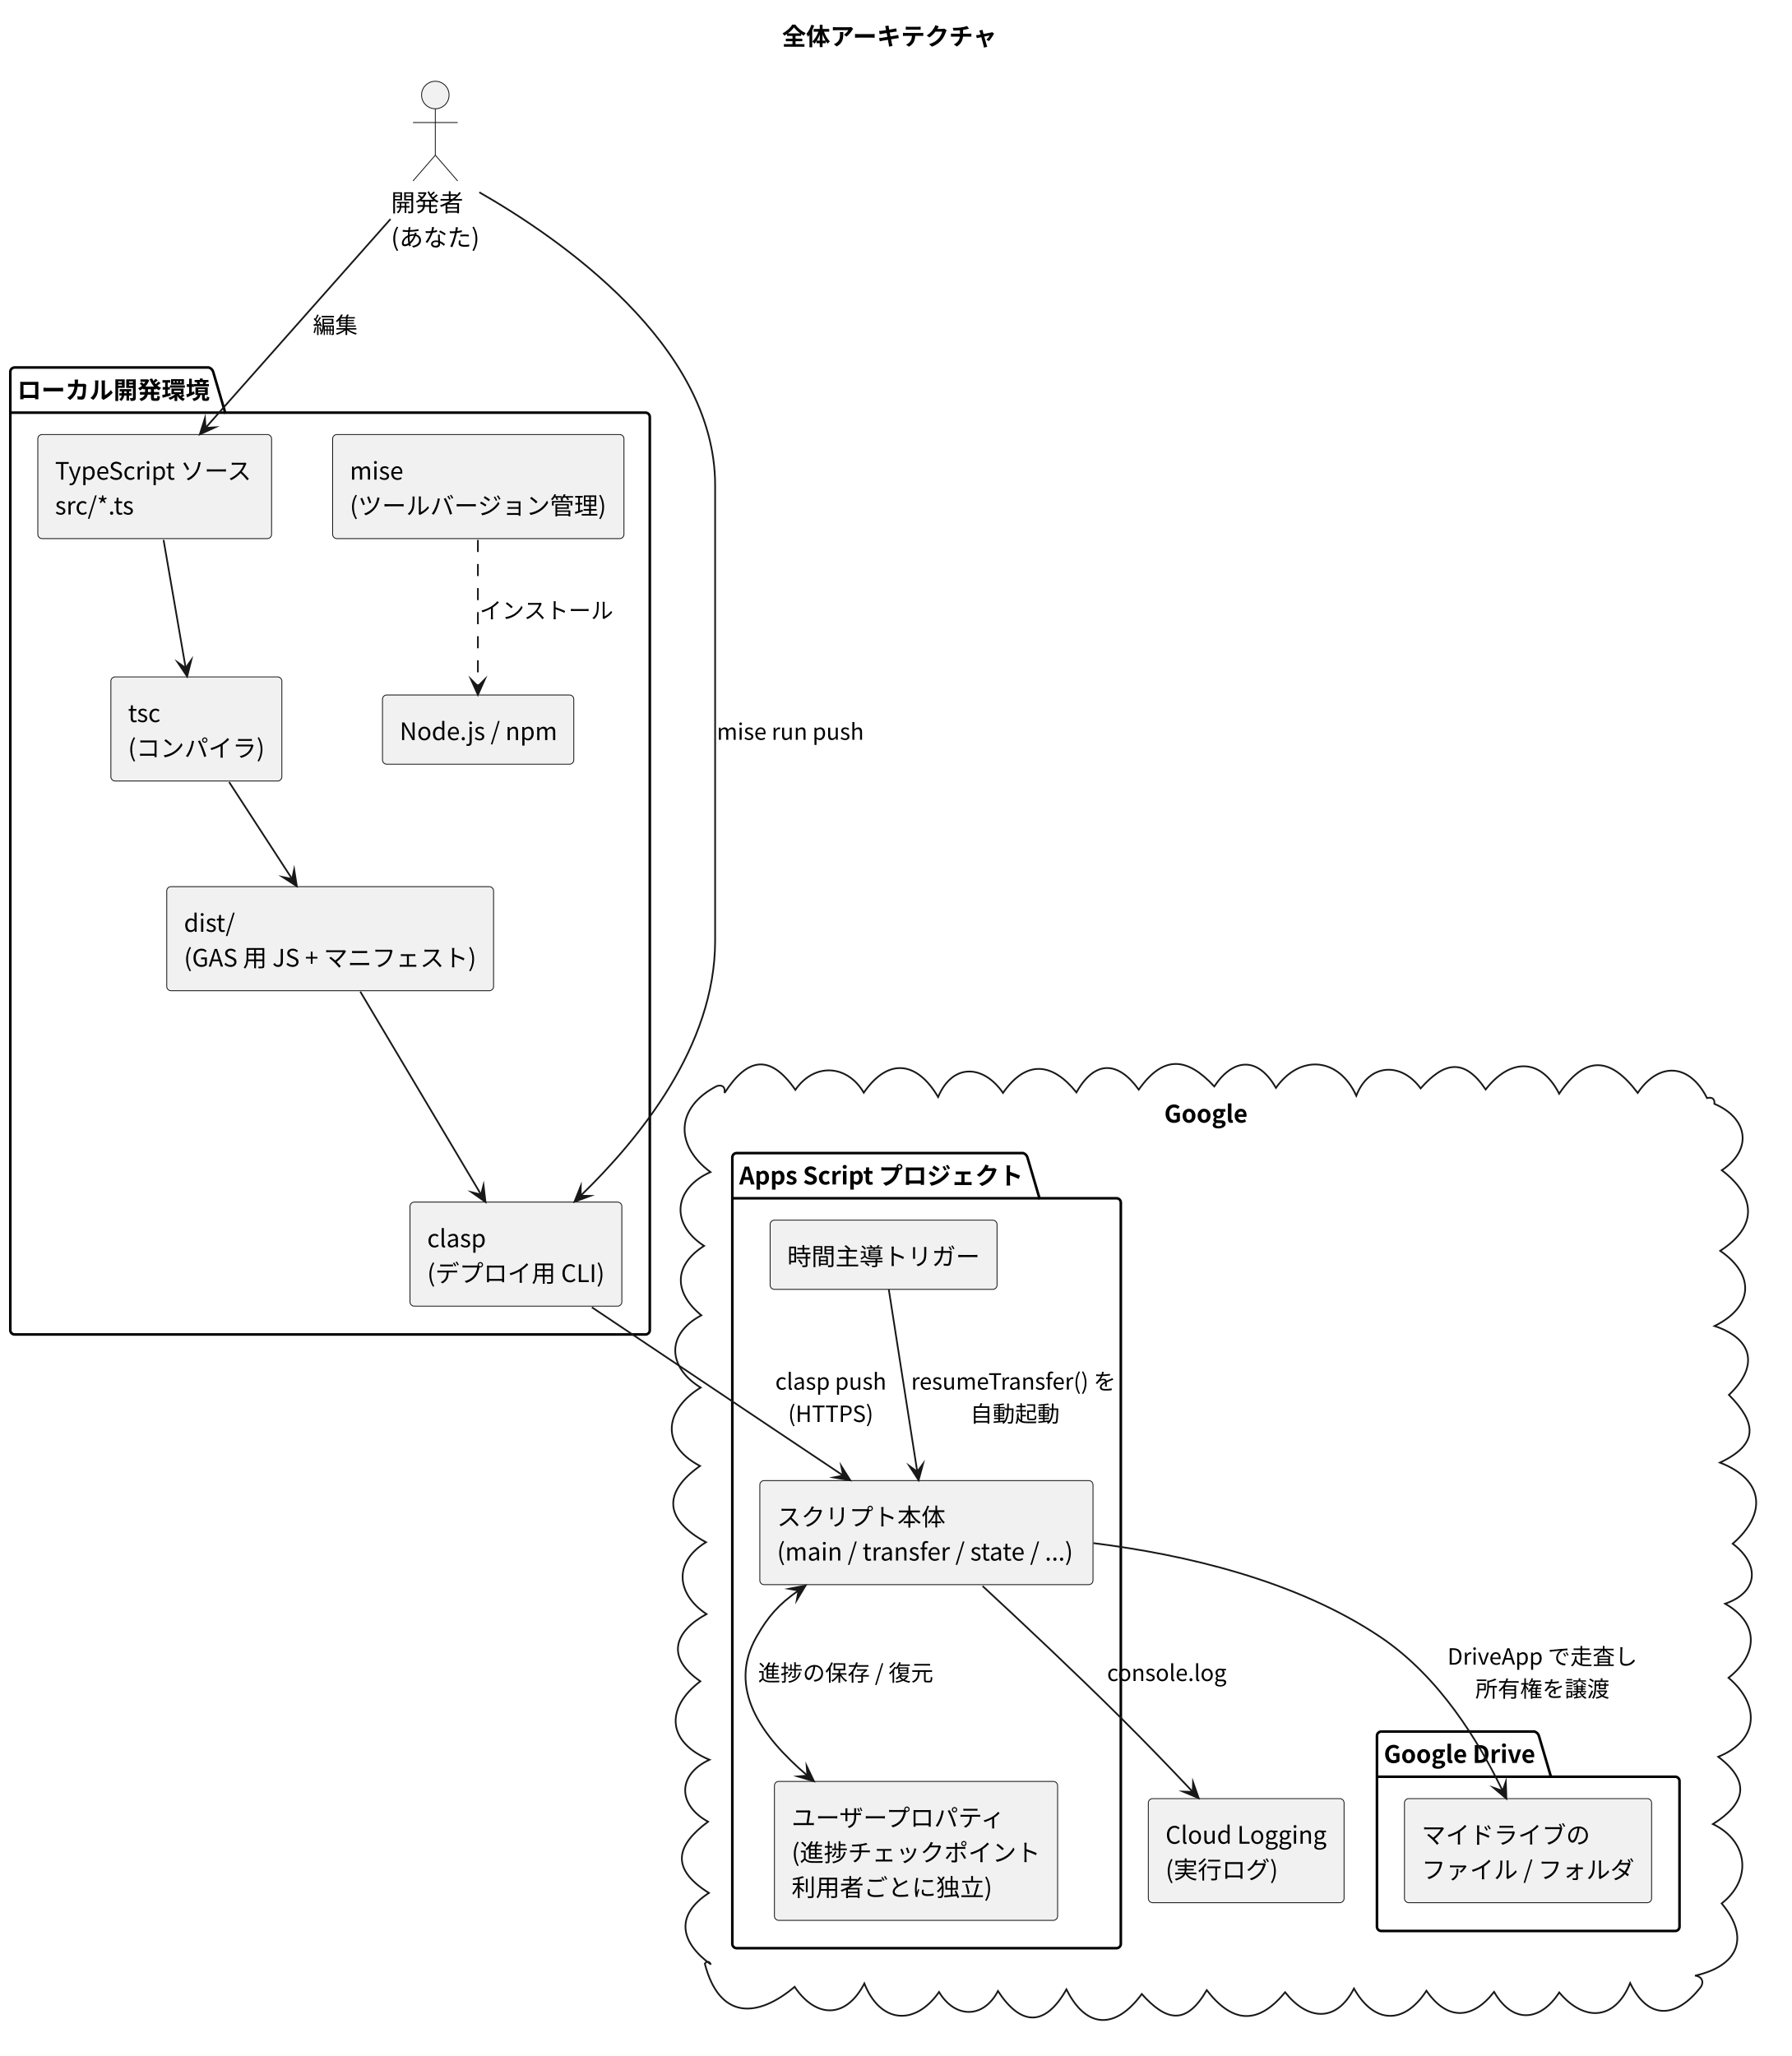
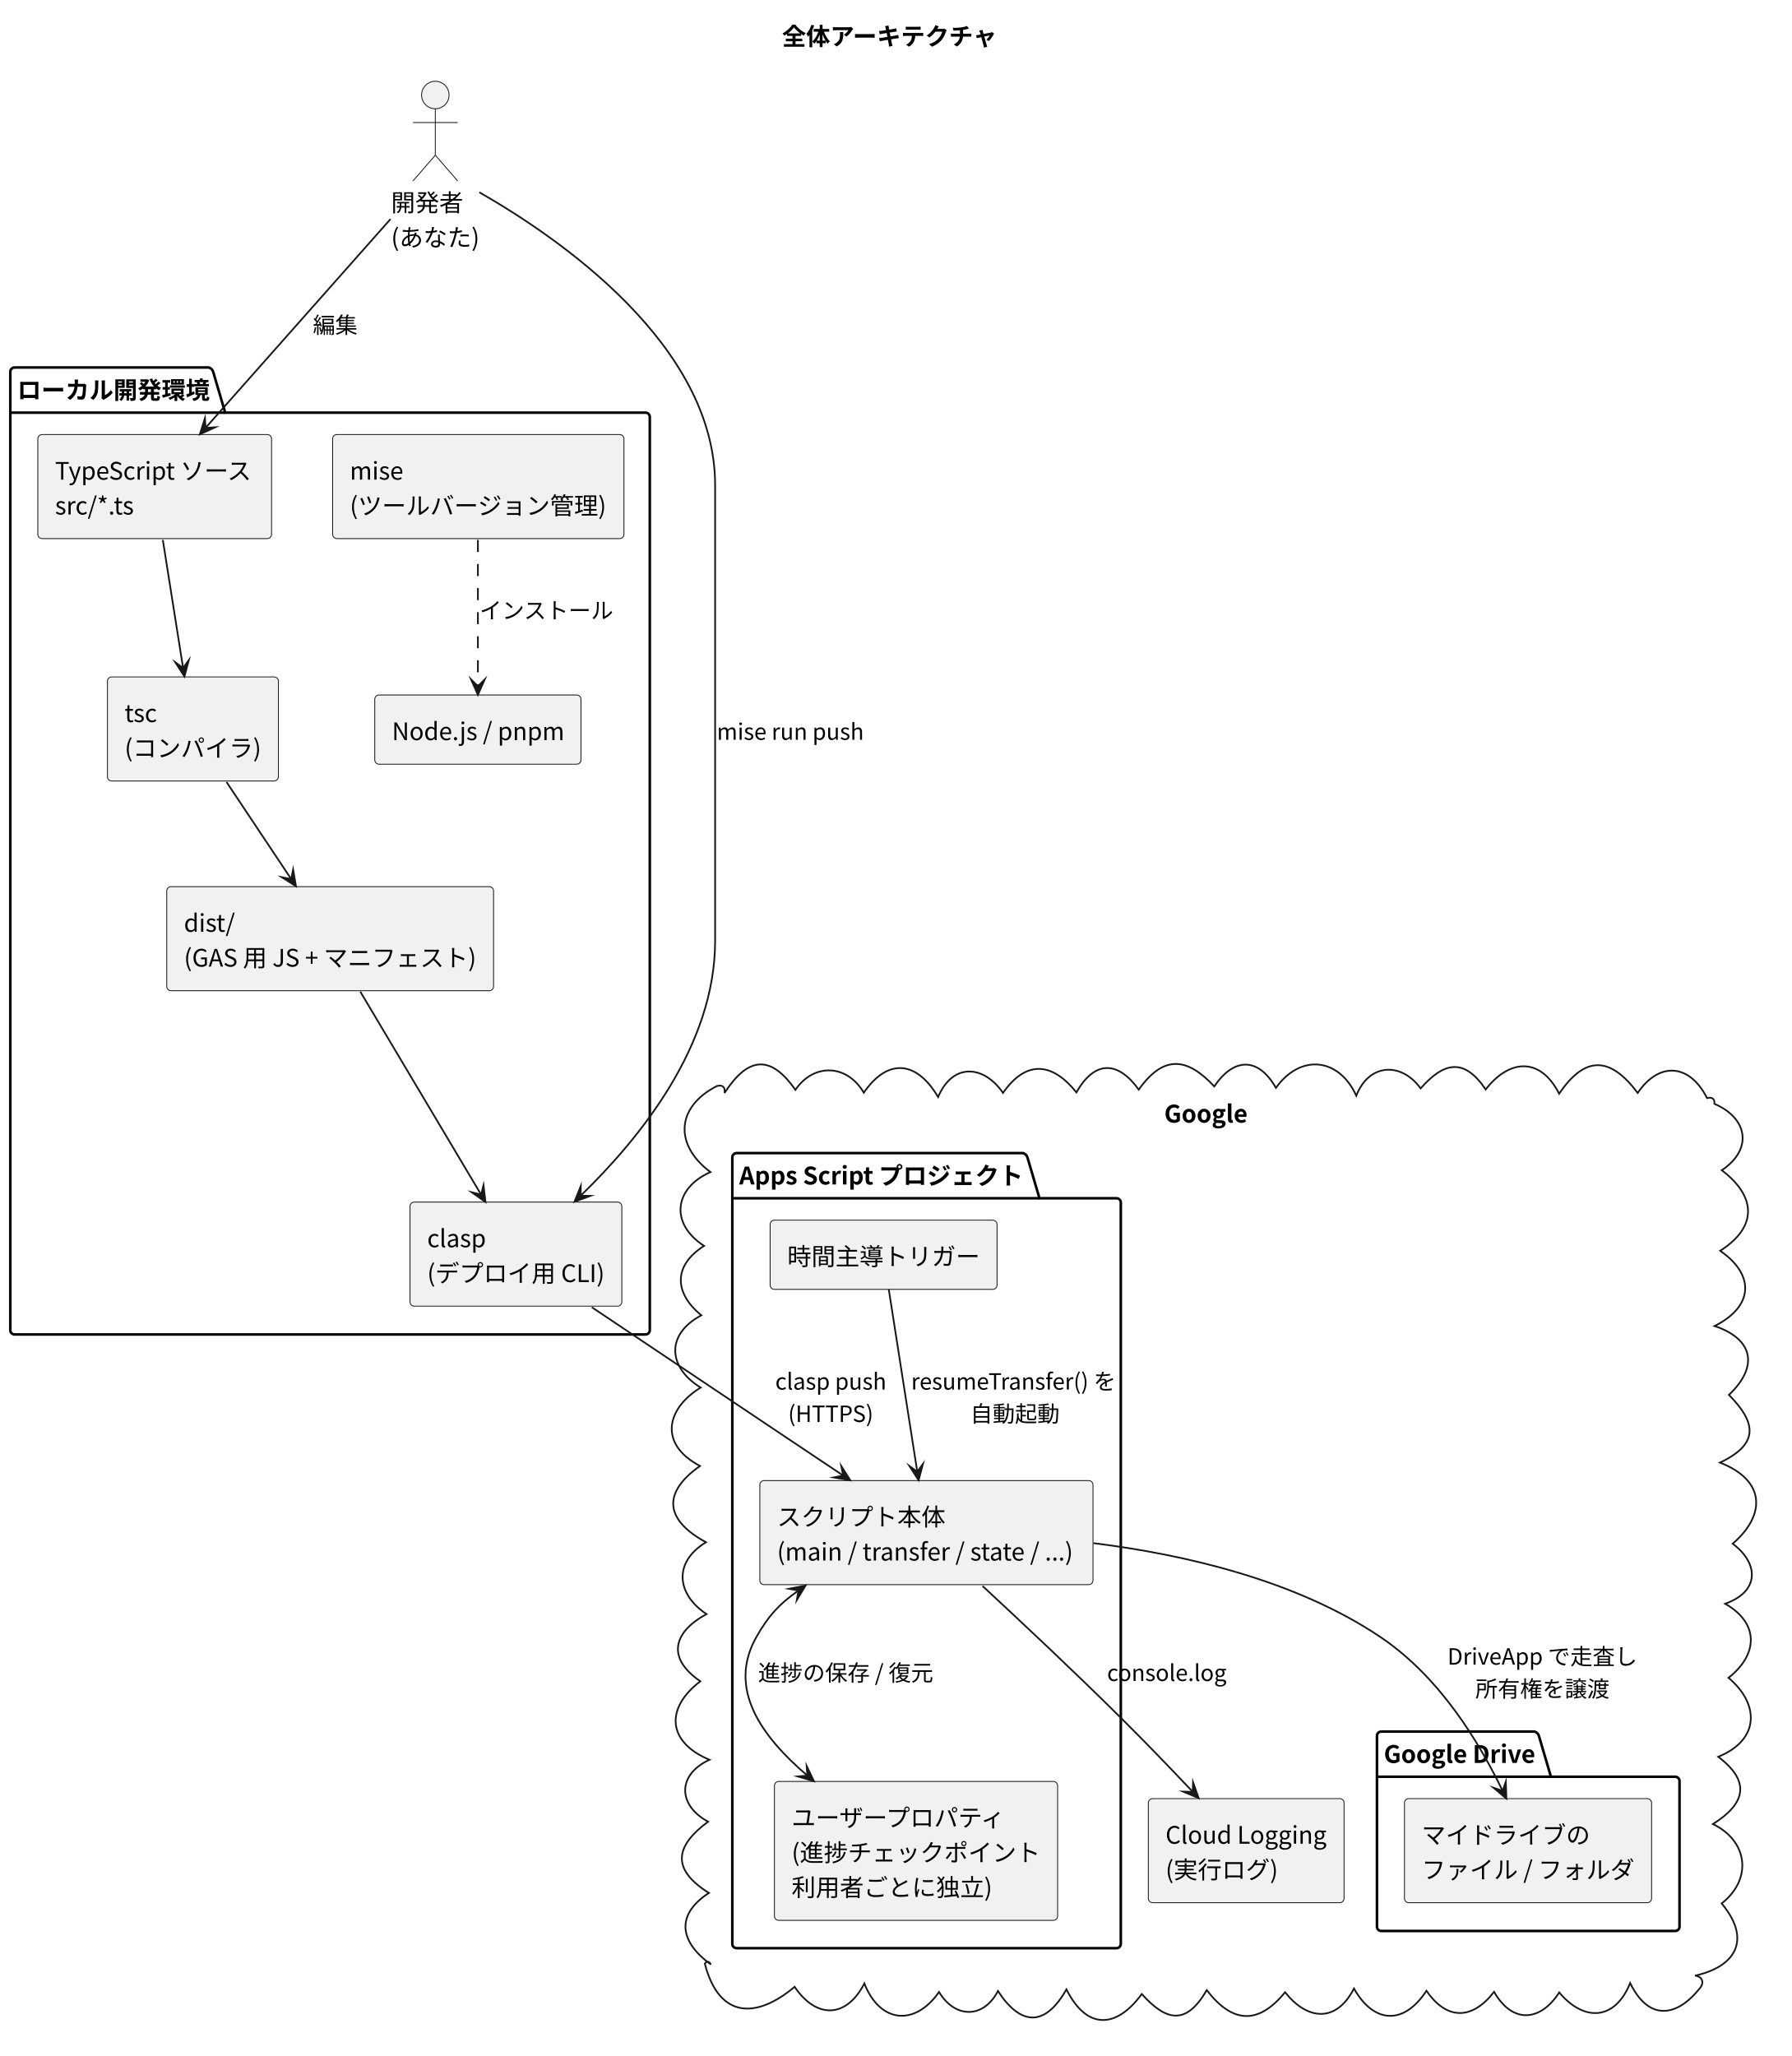
<svg xmlns="http://www.w3.org/2000/svg" contentStyleType="text/css" data-diagram-type="DESCRIPTION" height="1196px" preserveAspectRatio="none" style="width:1042px;height:1196px;background:#FFFFFF;" version="1.1" viewBox="0 0 1042 1196" width="1042px" zoomAndPan="magnify">
  <defs />
  <g>
    <g class="title" data-source-line="1">
      <text fill="#000000" font-family="'Noto Sans CJK JP'" font-size="14" font-weight="700" lengthAdjust="spacing" textLength="125.999" x="454.926" y="26.24">全体アーキテクチャ</text>
    </g>
    <g class="cluster" data-qualified-name="........" data-source-line="8" id="ent0002">
      <path d="M8.5,213.772 L121.499,213.772 A3.75,3.75 0 0 1 123.999,216.272 L131,240.044 L375.5,240.044 A2.5,2.5 0 0 1 378,242.544 L378,773.772 A2.5,2.5 0 0 1 375.5,776.272 L8.5,776.272 A2.5,2.5 0 0 1 6,773.772 L6,216.272 A2.5,2.5 0 0 1 8.5,213.772" fill="none" style="stroke:#000000;stroke-width:1.5;" />
      <line style="stroke:#000000;stroke-width:1.5;" x1="6" x2="131" y1="240.044" y2="240.044" />
      <text fill="#000000" font-family="'Noto Sans CJK JP'" font-size="14" font-weight="700" lengthAdjust="spacing" textLength="111.999" x="10" y="232.012">ローカル開発環境</text>
    </g>
    <g class="cluster" data-qualified-name="Google" data-source-line="22" id="ent0013">
      <path d="M421.459,635.836 C434.561,615.542 447.692,612.491 462.676,633.98 C473.655,618.073 492.835,619.185 502.476,635.627 C516.919,614.734 533.678,617.678 545.706,638.151 C554.374,617.803 572.49,619.733 583.463,635.758 C597.106,616.236 612.278,618.141 626.174,635.466 C636.754,616.753 650.253,616.931 662.425,633.846 C676.759,613.63 690.44,614.869 706.355,631.985 C717.609,615.28 731.796,614.613 742.23,632.827 C756.44,612.874 778.908,615.19 788.978,637.415 C796.292,618.451 815.147,617.631 826.4,633.139 C839.713,618.076 851.488,614.863 864.243,633.761 C877.721,616.351 895.784,614.371 906.994,636.23 C922.3,613.544 936.928,614.829 952.674,635.77 C965.405,617.082 983.13,619.037 993,638.772 C995.765,638.078 997.543,638.989 997.327,642.133 C1016.549,650.343 1019.995,668.382 1001.592,680.747 C1021.366,695.797 1022.84,713.38 1000.673,727.607 C1021.357,741.95 1019.69,760.228 997.406,771.364 C1020.45,779.098 1022.821,795.32 1005.747,811.41 C1021.569,827.501 1023.61,839.866 1000.542,850.821 C1026.517,860.894 1027.851,880.732 1007.938,897.999 C1023.299,909.508 1023.654,925.852 1003.553,932.908 C1023.812,944.487 1022.44,962.736 1005.502,975.998 C1023.684,991.311 1023.688,1012.133 999.53,1021.943 C1018.892,1036.633 1015.04,1049.395 996.435,1061.084 C1016.904,1070.981 1019.508,1093.122 1001.524,1107.258 C1018.824,1127.961 1010.196,1143.901 986,1149.272 C989.834,1149.573 991.559,1152.805 989.24,1156.048 C975.806,1173.273 959.334,1176.177 948.287,1153.592 C939.28,1175.738 921.183,1175.948 907.031,1159.024 C896.029,1176.1 879.824,1177.366 869.138,1158.689 C856.552,1174.872 841.822,1175.543 829.785,1158.047 C816.809,1177.966 799.361,1177.486 787.623,1156.762 C777.033,1177.274 760.104,1174.846 747.564,1158.905 C731.701,1178.232 716.828,1176.884 701.985,1157.698 C689.961,1178.398 678.387,1175.752 664.194,1159.945 C649.492,1179.987 632.349,1181.132 620.357,1157.241 C608.009,1179.07 593.904,1178.719 580.523,1158.212 C571.938,1174.633 555.359,1174.013 546.256,1158.773 C532.145,1178.855 511.978,1176.976 502.804,1153.812 C492.195,1174.376 474.732,1174.282 462.247,1155.759 C440.611,1173.989 418.477,1175.019 410,1142.272 C411.354,1140.541 412.631,1140.969 413.514,1142.743 C396.368,1130.4 391.866,1114.516 412.385,1101.151 C390.356,1087.352 392.643,1073.975 411.897,1059.69 C394.255,1050.1 393.769,1032.44 412.707,1023.673 C387.976,1013.354 386.969,993.595 407.394,978.02 C387.213,964.172 392.072,949.194 410.981,938.934 C393.678,927.434 391.39,908.902 410.678,897.136 C387.565,884.589 384.386,868.918 407.193,852.766 C383.06,840.07 387.52,819.475 407.59,807.165 C388.68,795.6 386.945,776.321 407.982,765.129 C392.187,752.215 391.4,736.325 409.565,724.742 C389.542,711.794 392.048,691.178 413.289,681.81 C392.289,666.172 393.021,644.074 417,631.772 C420.39,630.82 422.009,632.466 421.459,635.836" fill="none" style="stroke:#181818;stroke-width:1;" />
      <text fill="#000000" font-family="'Noto Sans CJK JP'" font-size="14" font-weight="700" lengthAdjust="spacing" textLength="48.468" x="677.266" y="653.012">Google</text>
    </g>
    <g class="cluster" data-qualified-name="Google.Apps Script ......" data-source-line="23" id="ent0014">
      <path d="M428.5,670.772 L595.175,670.772 A3.75,3.75 0 0 1 597.675,673.272 L604.675,697.044 L649.5,697.044 A2.5,2.5 0 0 1 652,699.544 L652,1130.772 A2.5,2.5 0 0 1 649.5,1133.272 L428.5,1133.272 A2.5,2.5 0 0 1 426,1130.772 L426,673.272 A2.5,2.5 0 0 1 428.5,670.772" fill="none" style="stroke:#000000;stroke-width:1.5;" />
      <line style="stroke:#000000;stroke-width:1.5;" x1="426" x2="604.675" y1="697.044" y2="697.044" />
      <text fill="#000000" font-family="'Noto Sans CJK JP'" font-size="14" font-weight="700" lengthAdjust="spacing" textLength="165.675" x="430" y="689.012">Apps Script プロジェクト</text>
    </g>
    <g class="cluster" data-qualified-name="Google.Google Drive" data-source-line="29" id="ent0019">
      <path d="M803.5,1007.272 L892.7,1007.272 A3.75,3.75 0 0 1 895.2,1009.772 L902.2,1033.544 L974.5,1033.544 A2.5,2.5 0 0 1 977,1036.044 L977,1120.772 A2.5,2.5 0 0 1 974.5,1123.272 L803.5,1123.272 A2.5,2.5 0 0 1 801,1120.772 L801,1009.772 A2.5,2.5 0 0 1 803.5,1007.272" fill="none" style="stroke:#000000;stroke-width:1.5;" />
      <line style="stroke:#000000;stroke-width:1.5;" x1="801" x2="902.2" y1="1033.544" y2="1033.544" />
      <text fill="#000000" font-family="'Noto Sans CJK JP'" font-size="14" font-weight="700" lengthAdjust="spacing" textLength="88.2" x="805" y="1025.512">Google Drive</text>
    </g>
    <g class="entity" data-qualified-name=".........mise" data-source-line="9" id="ent0003">
      <rect fill="#F1F1F1" height="60.544" rx="2.5" ry="2.5" style="stroke:#181818;stroke-width:0.5;" width="169.463" x="193.5" y="252.772" />
      <text fill="#000000" font-family="'Noto Sans CJK JP'" font-size="14" lengthAdjust="spacing" textLength="31.122" x="203.5" y="279.012">mise</text>
      <text fill="#000000" font-family="'Noto Sans CJK JP'" font-size="14" lengthAdjust="spacing" textLength="149.463" x="203.5" y="299.284">(ツールバージョン管理)</text>
    </g>
    <g class="entity" data-qualified-name=".........node" data-source-line="10" id="ent0004">
-       <rect fill="#F1F1F1" height="40.272" rx="2.5" ry="2.5" style="stroke:#181818;stroke-width:0.5;" width="111.28" x="222.5" y="404.272" />
-       <text fill="#000000" font-family="'Noto Sans CJK JP'" font-size="14" lengthAdjust="spacing" textLength="91.28" x="232.5" y="430.512">Node.js / npm</text>
+       <rect fill="#F1F1F1" height="40.272" rx="2.5" ry="2.5" style="stroke:#181818;stroke-width:0.5;" width="119.96" x="218" y="404.272" />
+       <text fill="#000000" font-family="'Noto Sans CJK JP'" font-size="14" lengthAdjust="spacing" textLength="99.96" x="228" y="430.512">Node.js / pnpm</text>
    </g>
    <g class="entity" data-qualified-name=".........src" data-source-line="11" id="ent0005">
      <rect fill="#F1F1F1" height="60.544" rx="2.5" ry="2.5" style="stroke:#181818;stroke-width:0.5;" width="135.976" x="22" y="252.772" />
      <text fill="#000000" font-family="'Noto Sans CJK JP'" font-size="14" lengthAdjust="spacing" textLength="115.975" x="32" y="279.012">TypeScript ソース</text>
      <text fill="#000000" font-family="'Noto Sans CJK JP'" font-size="14" lengthAdjust="spacing" textLength="46.872" x="32" y="299.284">src/*.ts</text>
    </g>
    <g class="entity" data-qualified-name=".........tsc" data-source-line="12" id="ent0006">
-       <rect fill="#F1F1F1" height="60.544" rx="2.5" ry="2.5" style="stroke:#181818;stroke-width:0.5;" width="99.464" x="64.5" y="393.772" />
-       <text fill="#000000" font-family="'Noto Sans CJK JP'" font-size="14" lengthAdjust="spacing" textLength="18.97" x="74.5" y="420.012">tsc</text>
-       <text fill="#000000" font-family="'Noto Sans CJK JP'" font-size="14" lengthAdjust="spacing" textLength="79.464" x="74.5" y="440.284">(コンパイラ)</text>
+       <rect fill="#F1F1F1" height="60.544" rx="2.5" ry="2.5" style="stroke:#181818;stroke-width:0.5;" width="99.464" x="62.5" y="393.772" />
+       <text fill="#000000" font-family="'Noto Sans CJK JP'" font-size="14" lengthAdjust="spacing" textLength="18.97" x="72.5" y="420.012">tsc</text>
+       <text fill="#000000" font-family="'Noto Sans CJK JP'" font-size="14" lengthAdjust="spacing" textLength="79.464" x="72.5" y="440.284">(コンパイラ)</text>
    </g>
    <g class="entity" data-qualified-name=".........dist" data-source-line="13" id="ent0007">
      <rect fill="#F1F1F1" height="60.544" rx="2.5" ry="2.5" style="stroke:#181818;stroke-width:0.5;" width="190.113" x="97" y="515.772" />
      <text fill="#000000" font-family="'Noto Sans CJK JP'" font-size="14" lengthAdjust="spacing" textLength="29.848" x="107" y="542.012">dist/</text>
      <text fill="#000000" font-family="'Noto Sans CJK JP'" font-size="14" lengthAdjust="spacing" textLength="170.113" x="107" y="562.284">(GAS 用 JS + マニフェスト)</text>
    </g>
    <g class="entity" data-qualified-name=".........clasp" data-source-line="14" id="ent0008">
      <rect fill="#F1F1F1" height="60.544" rx="2.5" ry="2.5" style="stroke:#181818;stroke-width:0.5;" width="123.236" x="238.5" y="699.272" />
      <text fill="#000000" font-family="'Noto Sans CJK JP'" font-size="14" lengthAdjust="spacing" textLength="34.23" x="248.5" y="725.512">clasp</text>
      <text fill="#000000" font-family="'Noto Sans CJK JP'" font-size="14" lengthAdjust="spacing" textLength="103.236" x="248.5" y="745.784">(デプロイ用 CLI)</text>
    </g>
    <g class="entity" data-qualified-name="Google.logging" data-source-line="28" id="ent0018">
      <rect fill="#F1F1F1" height="60.544" rx="2.5" ry="2.5" style="stroke:#181818;stroke-width:0.5;" width="113.87" x="668" y="1046.272" />
      <text fill="#000000" font-family="'Noto Sans CJK JP'" font-size="14" lengthAdjust="spacing" textLength="93.87" x="678" y="1072.512">Cloud Logging</text>
      <text fill="#000000" font-family="'Noto Sans CJK JP'" font-size="14" lengthAdjust="spacing" textLength="65.464" x="678" y="1092.784">(実行ログ)</text>
    </g>
    <g class="entity" data-qualified-name="Google.Apps Script .......gas" data-source-line="24" id="ent0015">
      <rect fill="#F1F1F1" height="60.544" rx="2.5" ry="2.5" style="stroke:#181818;stroke-width:0.5;" width="193.823" x="442" y="861.272" />
      <text fill="#000000" font-family="'Noto Sans CJK JP'" font-size="14" lengthAdjust="spacing" textLength="98" x="452" y="887.512">スクリプト本体</text>
      <text fill="#000000" font-family="'Noto Sans CJK JP'" font-size="14" lengthAdjust="spacing" textLength="173.823" x="452" y="907.784">(main / transfer / state / ...)</text>
    </g>
    <g class="entity" data-qualified-name="Google.Apps Script .......trigger" data-source-line="25" id="ent0016">
      <rect fill="#F1F1F1" height="40.272" rx="2.5" ry="2.5" style="stroke:#181818;stroke-width:0.5;" width="132" x="448" y="709.772" />
      <text fill="#000000" font-family="'Noto Sans CJK JP'" font-size="14" lengthAdjust="spacing" textLength="111.999" x="458" y="736.012">時間主導トリガー</text>
    </g>
    <g class="entity" data-qualified-name="Google.Apps Script .......props" data-source-line="26" id="ent0017">
      <rect fill="#F1F1F1" height="80.816" rx="2.5" ry="2.5" style="stroke:#181818;stroke-width:0.5;" width="164.731" x="450.5" y="1036.272" />
      <text fill="#000000" font-family="'Noto Sans CJK JP'" font-size="14" lengthAdjust="spacing" textLength="125.999" x="460.5" y="1062.512">ユーザープロパティ</text>
      <text fill="#000000" font-family="'Noto Sans CJK JP'" font-size="14" lengthAdjust="spacing" textLength="144.731" x="460.5" y="1082.784">(進捗チェックポイント</text>
      <text fill="#000000" font-family="'Noto Sans CJK JP'" font-size="14" lengthAdjust="spacing" textLength="116.731" x="460.5" y="1103.056">利用者ごとに独立)</text>
    </g>
    <g class="entity" data-qualified-name="Google.Google Drive.drive" data-source-line="30" id="ent0020">
      <rect fill="#F1F1F1" height="60.544" rx="2.5" ry="2.5" style="stroke:#181818;stroke-width:0.5;" width="143.76" x="817" y="1046.272" />
      <text fill="#000000" font-family="'Noto Sans CJK JP'" font-size="14" lengthAdjust="spacing" textLength="98" x="827" y="1072.512">マイドライブの</text>
      <text fill="#000000" font-family="'Noto Sans CJK JP'" font-size="14" lengthAdjust="spacing" textLength="123.76" x="827" y="1092.784">ファイル / フォルダ</text>
    </g>
    <g class="entity" data-qualified-name="dev" data-source-line="6" id="ent0001">
      <ellipse cx="253.232" cy="55.272" fill="#F1F1F1" rx="8" ry="8" style="stroke:#181818;stroke-width:0.5;" />
      <path d="M253.232,63.272 L253.232,90.272 M240.232,71.272 L266.232,71.272 M253.232,90.272 L240.232,105.272 M253.232,90.272 L266.232,105.272" fill="none" style="stroke:#181818;stroke-width:0.5;" />
      <text fill="#000000" font-family="'Noto Sans CJK JP'" font-size="14" lengthAdjust="spacing" textLength="42" x="227.5" y="123.012">開発者</text>
      <text fill="#000000" font-family="'Noto Sans CJK JP'" font-size="14" lengthAdjust="spacing" textLength="51.464" x="227.5" y="143.284">(あなた)</text>
    </g>
    <g class="link" data-entity-1="ent0003" data-entity-2="ent0004" data-link-type="dependency" data-source-line="16" id="lnk9">
      <path d="M278,314.092 C278,341.372 278,375.922 278,399.182" fill="none" id="mise-to-node" style="stroke:#181818;stroke-width:1;stroke-dasharray:7,7;" />
      <polygon fill="#181818" points="278,404.182,282,395.182,278,399.182,274,395.182,278,404.182" style="stroke:#181818;stroke-width:1;stroke-linejoin:miter;stroke-miterlimit:10;" />
      <text fill="#000000" font-family="'Noto Sans CJK JP'" font-size="13" lengthAdjust="spacing" textLength="78" x="279" y="359.852">インストール</text>
    </g>
    <g class="link" data-entity-1="ent0005" data-entity-2="ent0006" data-link-type="dependency" data-source-line="17" id="lnk10">
-       <path d="M95.15,314.092 C99.2,337.542 103.959,365.135 108.009,388.575" fill="none" id="src-to-tsc" style="stroke:#181818;stroke-width:1;" />
-       <polygon fill="#181818" points="108.86,393.502,111.269,383.952,108.009,388.575,103.386,385.314,108.86,393.502" style="stroke:#181818;stroke-width:1;stroke-linejoin:miter;stroke-miterlimit:10;" />
+       <path d="M94.72,314.092 C98.43,337.542 102.798,365.123 106.508,388.563" fill="none" id="src-to-tsc" style="stroke:#181818;stroke-width:1;" />
+       <polygon fill="#181818" points="107.29,393.502,109.834,383.987,106.508,388.563,101.932,385.238,107.29,393.502" style="stroke:#181818;stroke-width:1;stroke-linejoin:miter;stroke-miterlimit:10;" />
    </g>
    <g class="link" data-entity-1="ent0006" data-entity-2="ent0007" data-link-type="dependency" data-source-line="18" id="lnk11">
-       <path d="M133.28,454.932 C145.28,473.392 157.934,492.87 169.944,511.34" fill="none" id="tsc-to-dist" style="stroke:#181818;stroke-width:1;" />
-       <polygon fill="#181818" points="172.67,515.532,171.117,505.806,169.944,511.34,164.41,510.167,172.67,515.532" style="stroke:#181818;stroke-width:1;stroke-linejoin:miter;stroke-miterlimit:10;" />
+       <path d="M131.78,454.932 C144.08,473.392 157.087,492.901 169.397,511.371" fill="none" id="tsc-to-dist" style="stroke:#181818;stroke-width:1;" />
+       <polygon fill="#181818" points="172.17,515.532,170.507,505.825,169.397,511.371,163.85,510.261,172.17,515.532" style="stroke:#181818;stroke-width:1;stroke-linejoin:miter;stroke-miterlimit:10;" />
    </g>
    <g class="link" data-entity-1="ent0007" data-entity-2="ent0008" data-link-type="dependency" data-source-line="19" id="lnk12">
      <path d="M209.59,576.842 C229.68,610.592 259.772,661.176 279.863,694.926" fill="none" id="dist-to-clasp" style="stroke:#181818;stroke-width:1;" />
      <polygon fill="#181818" points="282.42,699.222,281.254,689.442,279.863,694.926,274.379,693.534,282.42,699.222" style="stroke:#181818;stroke-width:1;stroke-linejoin:miter;stroke-miterlimit:10;" />
    </g>
    <g class="link" data-entity-1="ent0001" data-entity-2="ent0005" data-link-type="dependency" data-source-line="34" id="lnk21">
      <path d="M227.17,127.432 C196.83,161.682 150.086,214.449 119.566,248.899" fill="none" id="dev-to-src" style="stroke:#181818;stroke-width:1;" />
      <polygon fill="#181818" points="116.25,252.642,125.212,248.558,119.566,248.899,119.224,243.253,116.25,252.642" style="stroke:#181818;stroke-width:1;stroke-linejoin:miter;stroke-miterlimit:10;" />
      <text fill="#000000" font-family="'Noto Sans CJK JP'" font-size="13" lengthAdjust="spacing" textLength="26" x="182" y="193.852">編集</text>
    </g>
    <g class="link" data-entity-1="ent0001" data-entity-2="ent0008" data-link-type="dependency" data-source-line="35" id="lnk22">
      <path d="M278.83,111.862 C324.79,138.132 416,200.552 416,282.272 C416,282.272 416,282.272 416,547.272 C416,608.602 371.977,662.359 337.767,695.579" fill="none" id="dev-to-clasp" style="stroke:#181818;stroke-width:1;" />
      <polygon fill="#181818" points="334.18,699.062,343.423,695.662,337.767,695.579,337.85,689.922,334.18,699.062" style="stroke:#181818;stroke-width:1;stroke-linejoin:miter;stroke-miterlimit:10;" />
      <text fill="#000000" font-family="'Noto Sans CJK JP'" font-size="13" lengthAdjust="spacing" textLength="85.514" x="417" y="430.352">mise run push</text>
    </g>
    <g class="link" data-entity-1="ent0008" data-entity-2="ent0015" data-link-type="dependency" data-source-line="36" id="lnk23">
      <path d="M344.3,760.462 C374.16,780.482 414.44,807.472 450,831.272 C464.52,840.992 476.224,848.812 490.474,858.342" fill="none" id="clasp-to-gas" style="stroke:#181818;stroke-width:1;" />
      <polygon fill="#181818" points="494.63,861.122,489.373,852.794,490.474,858.342,484.925,859.444,494.63,861.122" style="stroke:#181818;stroke-width:1;stroke-linejoin:miter;stroke-miterlimit:10;" />
      <text fill="#000000" font-family="'Noto Sans CJK JP'" font-size="13" lengthAdjust="spacing" textLength="64.623" x="451" y="808.352">clasp push</text>
      <text fill="#000000" font-family="'Noto Sans CJK JP'" font-size="13" lengthAdjust="spacing" textLength="49.803" x="458.41" y="827.176">(HTTPS)</text>
    </g>
    <g class="link" data-entity-1="ent0015" data-entity-2="ent0020" data-link-type="dependency" data-source-line="37" id="lnk24">
      <path d="M636.09,897.662 C689.16,904.302 753.88,919.232 803,952.272 C837.58,975.532 860.267,1013.254 874.107,1041.774" fill="none" id="gas-to-drive" style="stroke:#181818;stroke-width:1;" />
      <polygon fill="#181818" points="876.29,1046.272,875.959,1036.429,874.107,1041.774,868.762,1039.921,876.29,1046.272" style="stroke:#181818;stroke-width:1;stroke-linejoin:miter;stroke-miterlimit:10;" />
      <text fill="#000000" font-family="'Noto Sans CJK JP'" font-size="13" lengthAdjust="spacing" textLength="110.474" x="842" y="968.352">DriveApp で走査し</text>
      <text fill="#000000" font-family="'Noto Sans CJK JP'" font-size="13" lengthAdjust="spacing" textLength="78" x="858.237" y="987.176">所有権を譲渡</text>
    </g>
    <g class="link" data-entity-1="ent0015" data-entity-2="ent0017" data-link-type="dependency" data-source-line="38" id="lnk25">
      <path d="M464.501,925.216 C453.051,933.216 446.81,940.232 440,952.272 C423.15,982.062 442.349,1009.564 469.689,1032.924" fill="none" id="gas-props" style="stroke:#181818;stroke-width:1;" />
      <polygon fill="#181818" points="468.6,922.352,458.931,924.228,464.501,925.216,463.513,930.785,468.6,922.352" style="stroke:#181818;stroke-width:1;stroke-linejoin:miter;stroke-miterlimit:10;" />
      <polygon fill="#181818" points="473.49,1036.172,469.246,1027.284,469.689,1032.924,464.049,1033.367,473.49,1036.172" style="stroke:#181818;stroke-width:1;stroke-linejoin:miter;stroke-miterlimit:10;" />
      <text fill="#000000" font-family="'Noto Sans CJK JP'" font-size="13" lengthAdjust="spacing" textLength="101.92" x="441" y="977.852">進捗の保存 / 復元</text>
    </g>
    <g class="link" data-entity-1="ent0016" data-entity-2="ent0015" data-link-type="dependency" data-source-line="39" id="lnk26">
      <path d="M517.02,750.072 C521.33,777.662 528.518,823.692 533.588,856.122" fill="none" id="trigger-to-gas" style="stroke:#181818;stroke-width:1;" />
      <polygon fill="#181818" points="534.36,861.062,536.922,851.552,533.588,856.122,529.018,852.788,534.36,861.062" style="stroke:#181818;stroke-width:1;stroke-linejoin:miter;stroke-miterlimit:10;" />
      <text fill="#000000" font-family="'Noto Sans CJK JP'" font-size="13" lengthAdjust="spacing" textLength="120.796" x="530" y="808.352">resumeTransfer() を</text>
      <text fill="#000000" font-family="'Noto Sans CJK JP'" font-size="13" lengthAdjust="spacing" textLength="52" x="564.398" y="827.176">自動起動</text>
    </g>
    <g class="link" data-entity-1="ent0015" data-entity-2="ent0018" data-link-type="dependency" data-source-line="40" id="lnk27">
      <path d="M571.58,922.622 C594.39,943.732 625.42,972.862 652,999.272 C667.23,1014.412 680.359,1028.055 693.849,1042.355" fill="none" id="gas-to-logging" style="stroke:#181818;stroke-width:1;" />
      <polygon fill="#181818" points="697.28,1045.992,694.014,1036.7,693.849,1042.355,688.194,1042.19,697.28,1045.992" style="stroke:#181818;stroke-width:1;stroke-linejoin:miter;stroke-miterlimit:10;" />
      <text fill="#000000" font-family="'Noto Sans CJK JP'" font-size="13" lengthAdjust="spacing" textLength="69.81" x="644" y="977.852">console.log</text>
    </g>
  </g>
</svg>
